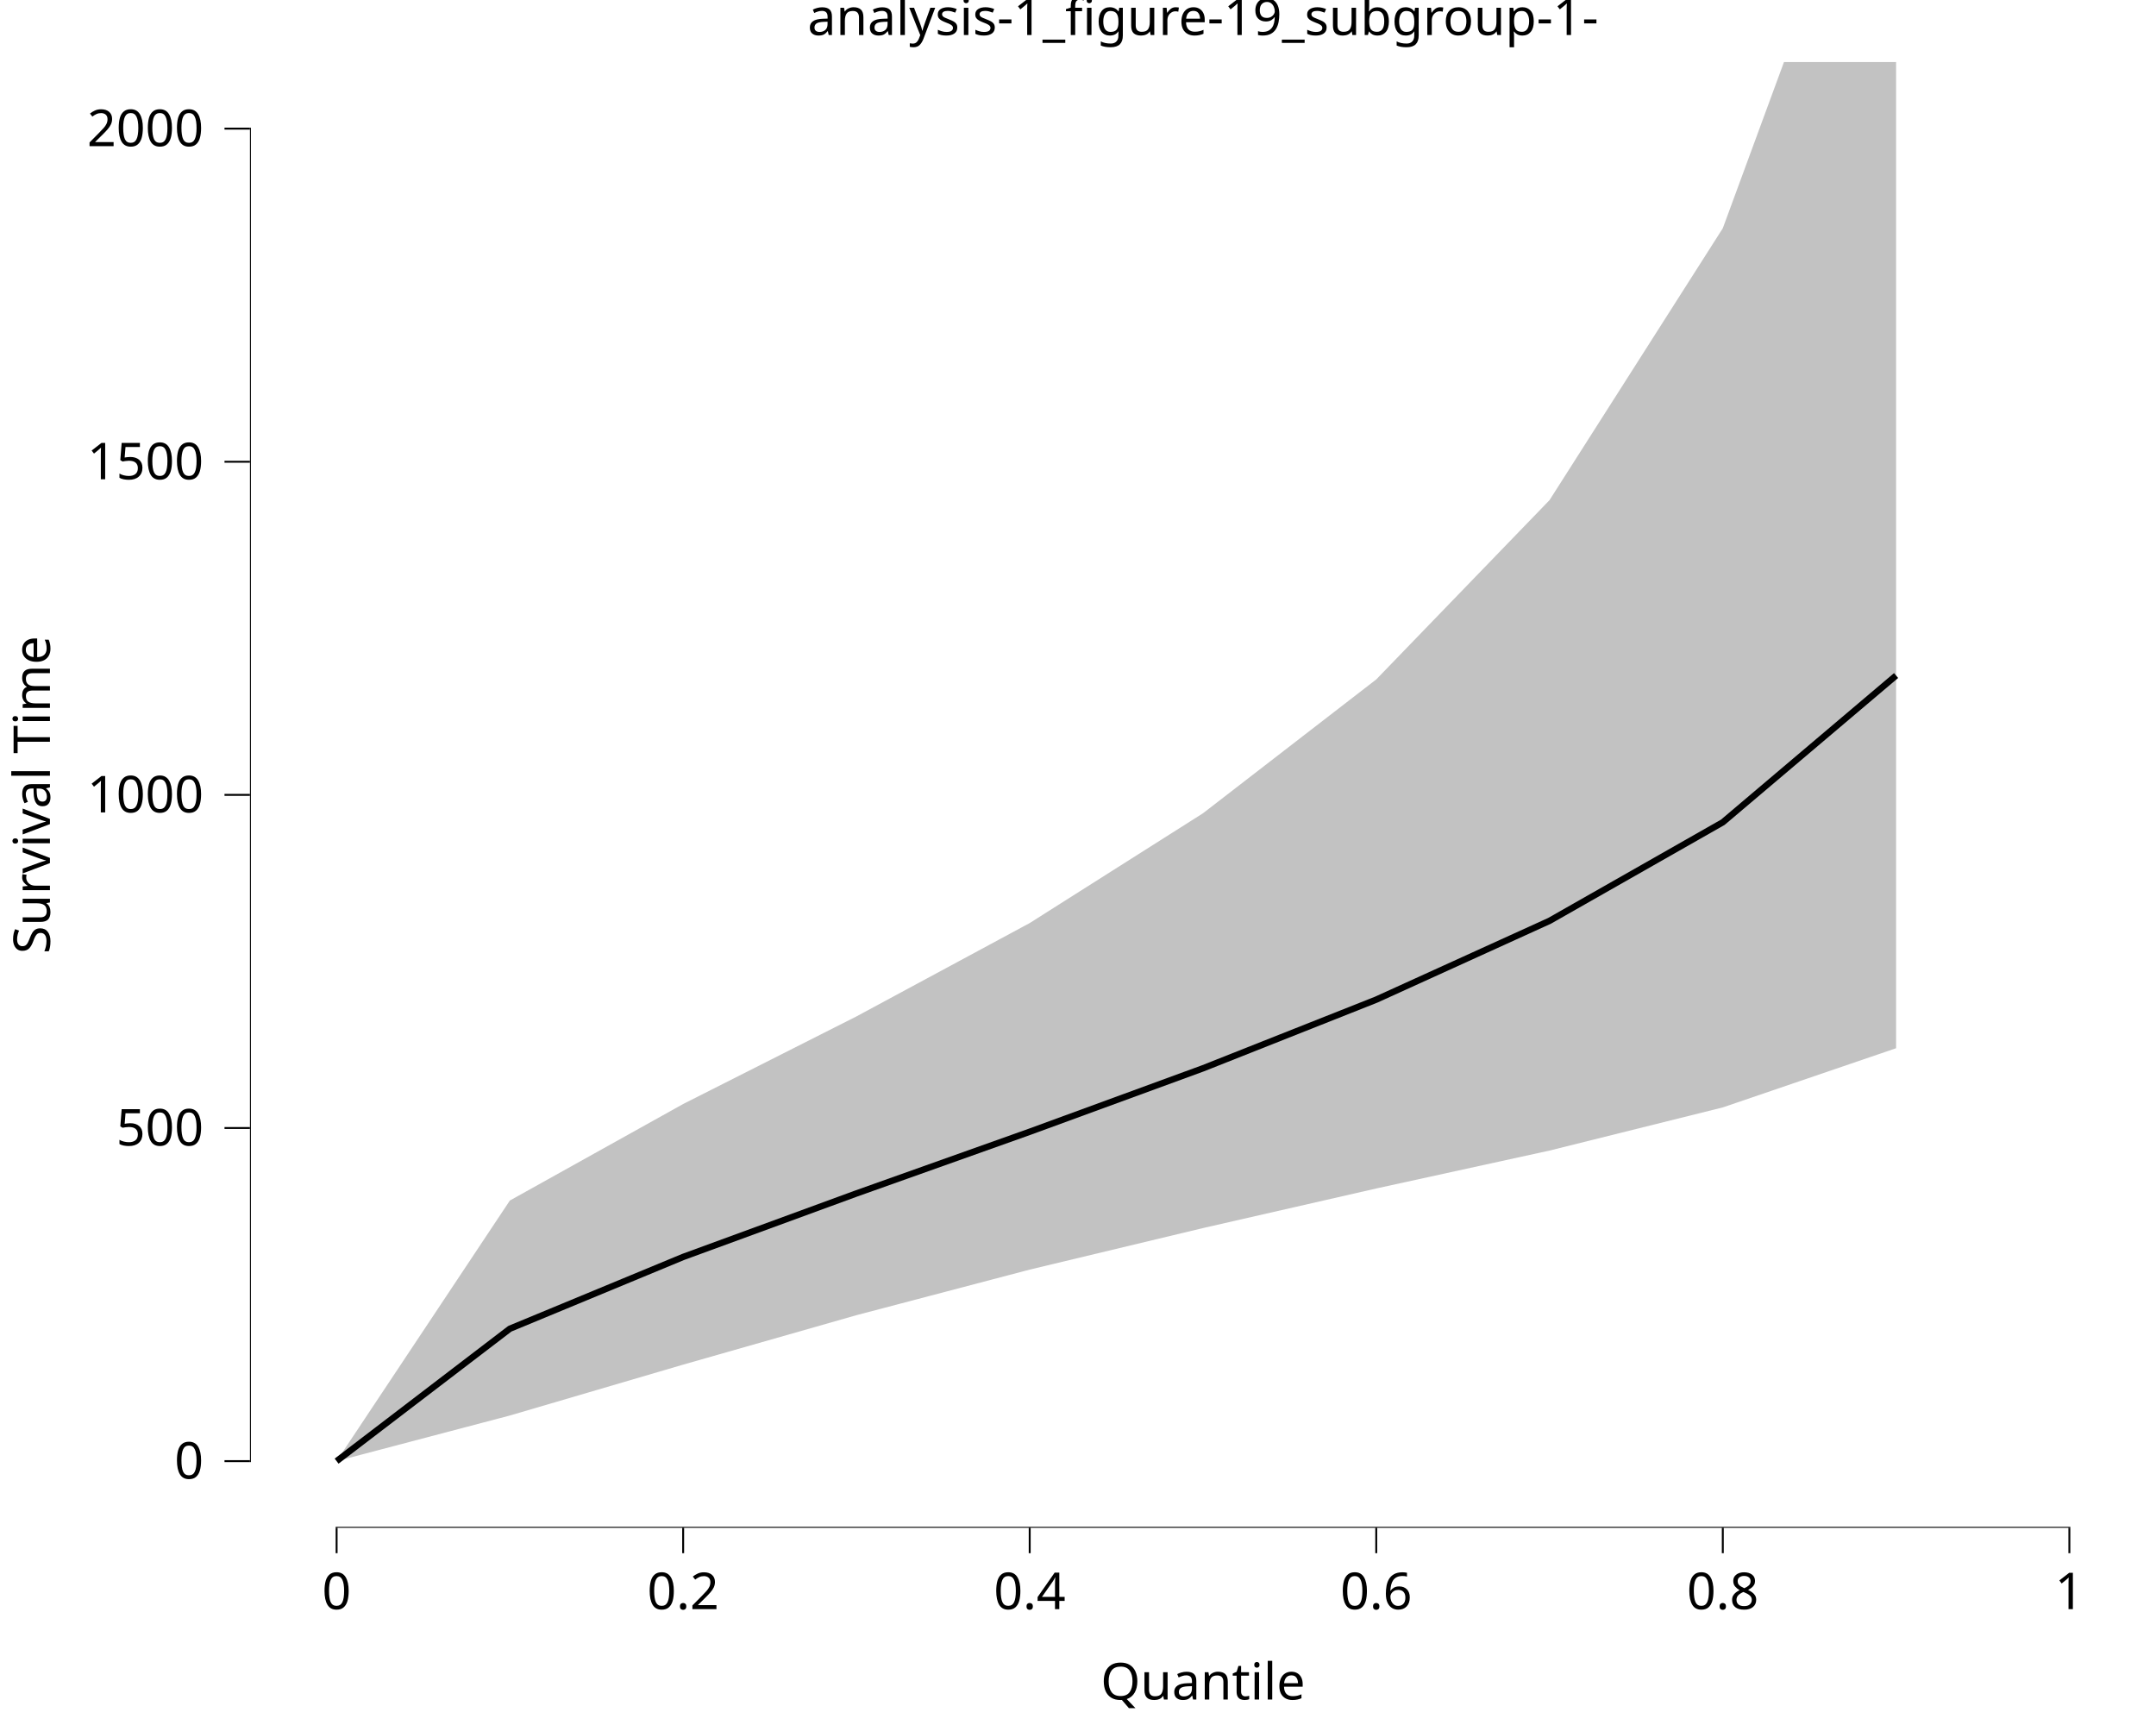
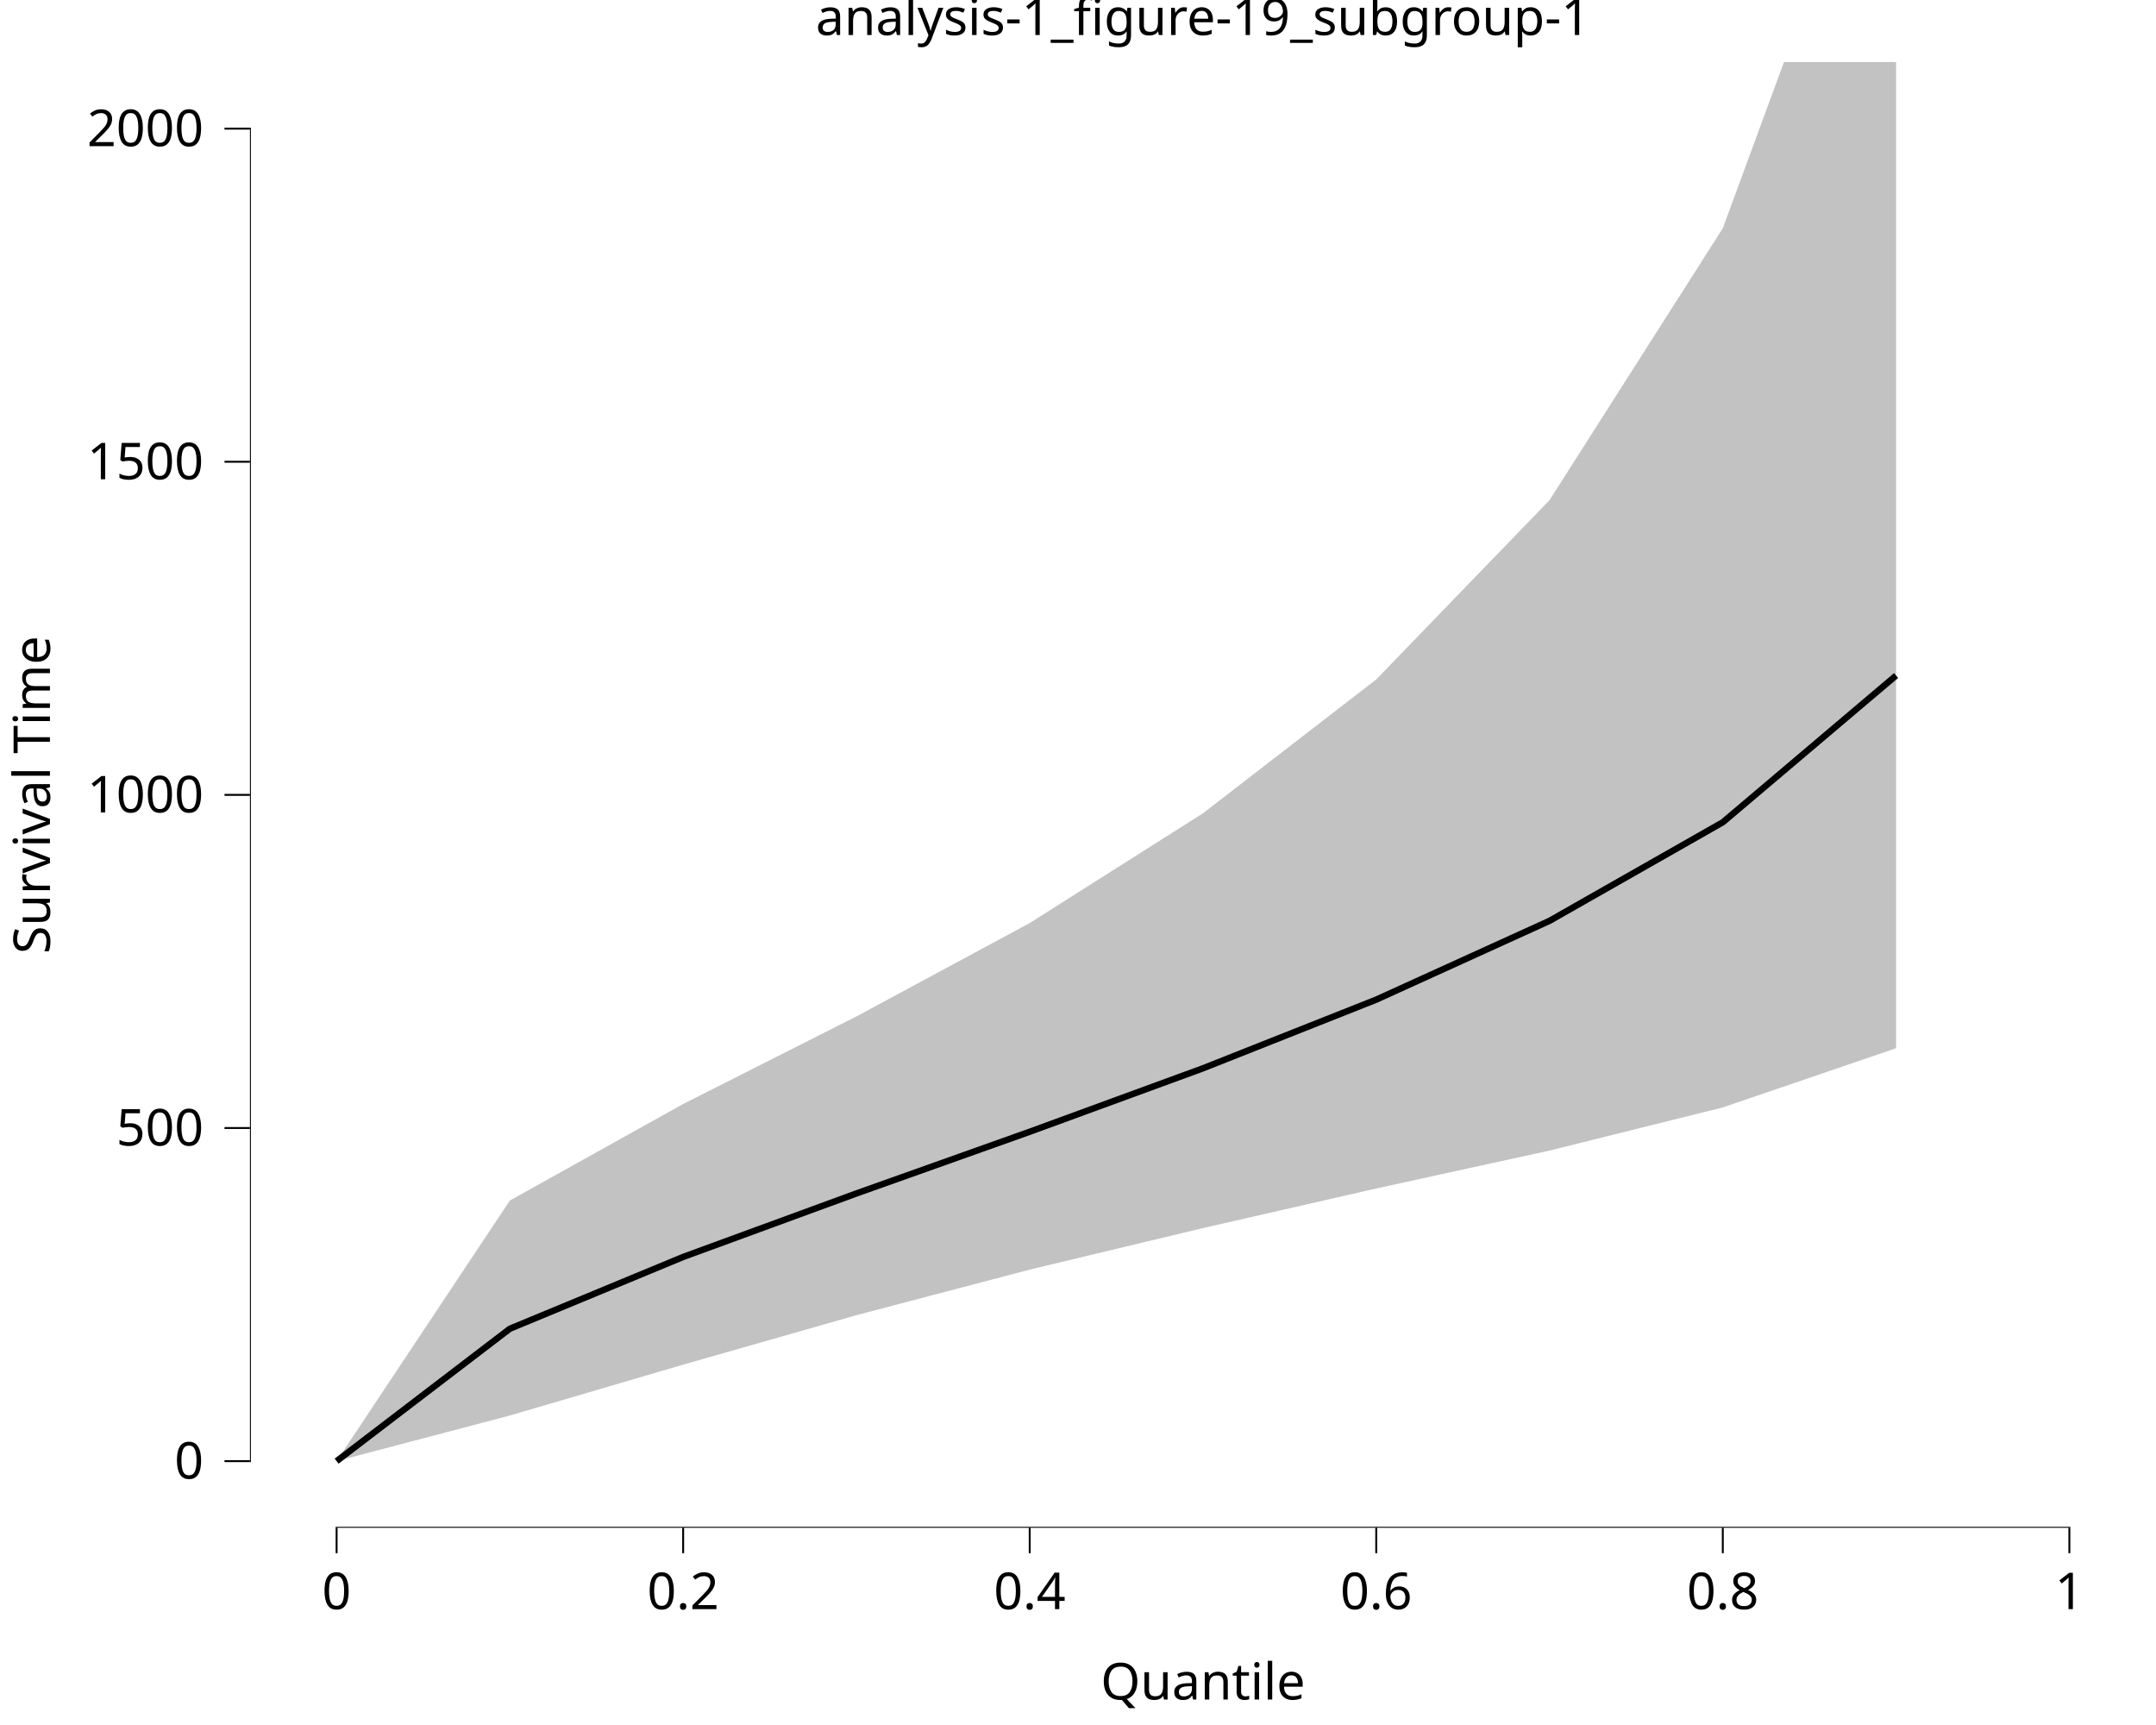
<svg xmlns="http://www.w3.org/2000/svg" class="svglite" data-engine-version="2.0" width="720.00pt" height="576.00pt" viewBox="0 0 720.00 576.00">
  <defs>
    <style type="text/css">
    .svglite line, .svglite polyline, .svglite polygon, .svglite path, .svglite rect, .svglite circle {
      fill: none;
      stroke: #000000;
      stroke-linecap: round;
      stroke-linejoin: round;
      stroke-miterlimit: 10.00;
    }
  </style>
  </defs>
  <rect width="100%" height="100%" style="stroke: none; fill: #FFFFFF;" />
  <defs>
    <clipPath id="cpMC4wMHw3MjAuMDB8MC4wMHw1NzYuMDA=">
      <rect x="0.00" y="0.00" width="720.00" height="576.00" />
    </clipPath>
  </defs>
  <g clip-path="url(#cpMC4wMHw3MjAuMDB8MC4wMHw1NzYuMDA=)">
    <rect x="0.00" y="0.00" width="720.00" height="576.00" style="stroke-width: 10.67; stroke: none;" />
  </g>
  <defs>
    <clipPath id="cpODMuNDd8NzIwLjAwfDIwLjcxfDUxMC4xNA==">
      <rect x="83.47" y="20.71" width="636.53" height="489.43" />
    </clipPath>
  </defs>
  <g clip-path="url(#cpODMuNDd8NzIwLjAwfDIwLjcxfDUxMC4xNA==)">
    <rect x="83.47" y="20.71" width="636.53" height="489.43" style="stroke-width: 10.67; stroke: none;" />
    <polygon points="112.41,487.89 170.27,400.87 228.14,368.64 286.00,339.40 343.87,308.22 401.74,271.56 459.60,226.87 517.47,167.00 575.33,76.22 633.20,-80.99 633.20,350.02 575.33,369.78 517.47,384.19 459.60,396.85 401.74,410.07 343.87,423.94 286.00,439.16 228.14,455.67 170.27,472.66 112.41,487.89 " style="stroke-width: 0.00; stroke: none; stroke-linecap: butt; fill: #333333; fill-opacity: 0.30;" />
    <polyline points="112.41,487.89 170.27,400.87 228.14,368.64 286.00,339.40 343.87,308.22 401.74,271.56 459.60,226.87 517.47,167.00 575.33,76.22 633.20,-80.99 " style="stroke-width: 1.07; stroke: none; stroke-linecap: butt;" />
    <polyline points="633.20,350.02 575.33,369.78 517.47,384.19 459.60,396.85 401.74,410.07 343.87,423.94 286.00,439.16 228.14,455.67 170.27,472.66 112.41,487.89 " style="stroke-width: 1.07; stroke: none; stroke-linecap: butt;" />
    <polyline points="112.41,487.89 170.27,443.68 228.14,419.71 286.00,398.51 343.87,377.91 401.74,356.72 459.60,333.79 517.47,307.48 575.33,274.57 633.20,225.57 " style="stroke-width: 2.13; stroke-linecap: butt;" />
    <line x1="112.09" y1="510.14" x2="691.39" y2="510.14" style="stroke-width: 0.64; stroke-linecap: butt;" />
    <line x1="83.47" y1="488.21" x2="83.47" y2="42.64" style="stroke-width: 0.64; stroke-linecap: butt;" />
    <rect x="83.47" y="20.71" width="636.53" height="489.43" style="stroke-width: 0.00; stroke: none;" />
  </g>
  <g clip-path="url(#cpMC4wMHw3MjAuMDB8MC4wMHw1NzYuMDA=)">
    <polyline points="83.47,510.14 83.47,20.71 " style="stroke-width: 0.00; stroke: none; stroke-linecap: butt;" />
    <text x="67.99" y="493.74" text-anchor="end" style="font-size: 17.00px; font-family: sans;" textLength="9.46px" lengthAdjust="spacingAndGlyphs">0</text>
    <text x="67.99" y="382.51" text-anchor="end" style="font-size: 17.00px; font-family: sans;" textLength="28.37px" lengthAdjust="spacingAndGlyphs">500</text>
    <text x="67.99" y="271.27" text-anchor="end" style="font-size: 17.00px; font-family: sans;" textLength="37.82px" lengthAdjust="spacingAndGlyphs">1000</text>
    <text x="67.99" y="160.04" text-anchor="end" style="font-size: 17.00px; font-family: sans;" textLength="37.82px" lengthAdjust="spacingAndGlyphs">1500</text>
    <text x="67.99" y="48.80" text-anchor="end" style="font-size: 17.00px; font-family: sans;" textLength="37.82px" lengthAdjust="spacingAndGlyphs">2000</text>
    <polyline points="74.97,487.89 83.47,487.89 " style="stroke-width: 0.64; stroke-linecap: butt;" />
    <polyline points="74.97,376.66 83.47,376.66 " style="stroke-width: 0.64; stroke-linecap: butt;" />
    <polyline points="74.97,265.42 83.47,265.42 " style="stroke-width: 0.64; stroke-linecap: butt;" />
    <polyline points="74.97,154.19 83.47,154.19 " style="stroke-width: 0.64; stroke-linecap: butt;" />
    <polyline points="74.97,42.95 83.47,42.95 " style="stroke-width: 0.64; stroke-linecap: butt;" />
    <polyline points="83.47,510.14 720.00,510.14 " style="stroke-width: 0.00; stroke: none; stroke-linecap: butt;" />
    <polyline points="112.41,518.64 112.41,510.14 " style="stroke-width: 0.64; stroke-linecap: butt;" />
    <polyline points="228.14,518.64 228.14,510.14 " style="stroke-width: 0.64; stroke-linecap: butt;" />
    <polyline points="343.87,518.64 343.87,510.14 " style="stroke-width: 0.64; stroke-linecap: butt;" />
    <polyline points="459.60,518.64 459.60,510.14 " style="stroke-width: 0.64; stroke-linecap: butt;" />
    <polyline points="575.33,518.64 575.33,510.14 " style="stroke-width: 0.64; stroke-linecap: butt;" />
    <polyline points="691.07,518.64 691.07,510.14 " style="stroke-width: 0.64; stroke-linecap: butt;" />
    <text x="112.41" y="537.32" text-anchor="middle" style="font-size: 17.00px; font-family: sans;" textLength="9.46px" lengthAdjust="spacingAndGlyphs">0</text>
    <text x="228.14" y="537.32" text-anchor="middle" style="font-size: 17.00px; font-family: sans;" textLength="23.63px" lengthAdjust="spacingAndGlyphs">0.2</text>
    <text x="343.87" y="537.32" text-anchor="middle" style="font-size: 17.00px; font-family: sans;" textLength="23.63px" lengthAdjust="spacingAndGlyphs">0.4</text>
    <text x="459.60" y="537.32" text-anchor="middle" style="font-size: 17.00px; font-family: sans;" textLength="23.63px" lengthAdjust="spacingAndGlyphs">0.6</text>
    <text x="575.33" y="537.32" text-anchor="middle" style="font-size: 17.00px; font-family: sans;" textLength="23.63px" lengthAdjust="spacingAndGlyphs">0.8</text>
    <text x="691.07" y="537.32" text-anchor="middle" style="font-size: 17.00px; font-family: sans;" textLength="9.46px" lengthAdjust="spacingAndGlyphs">1</text>
    <text x="401.74" y="567.49" text-anchor="middle" style="font-size: 17.00px; font-family: sans;" textLength="63.32px" lengthAdjust="spacingAndGlyphs">Quantile</text>
    <text transform="translate(16.68,265.42) rotate(-90)" text-anchor="middle" style="font-size: 17.00px; font-family: sans;" textLength="102.98px" lengthAdjust="spacingAndGlyphs">Survival Time</text>
-     <text x="401.74" y="11.70" text-anchor="middle" style="font-size: 17.00px; font-family: sans;" textLength="254.24px" lengthAdjust="spacingAndGlyphs">analysis-1_figure-19_subgroup-1-</text>
+     <text x="401.74" y="11.70" text-anchor="middle" style="font-size: 17.00px; font-family: sans;" textLength="248.57px" lengthAdjust="spacingAndGlyphs">analysis-1_figure-19_subgroup-1</text>
  </g>
</svg>
